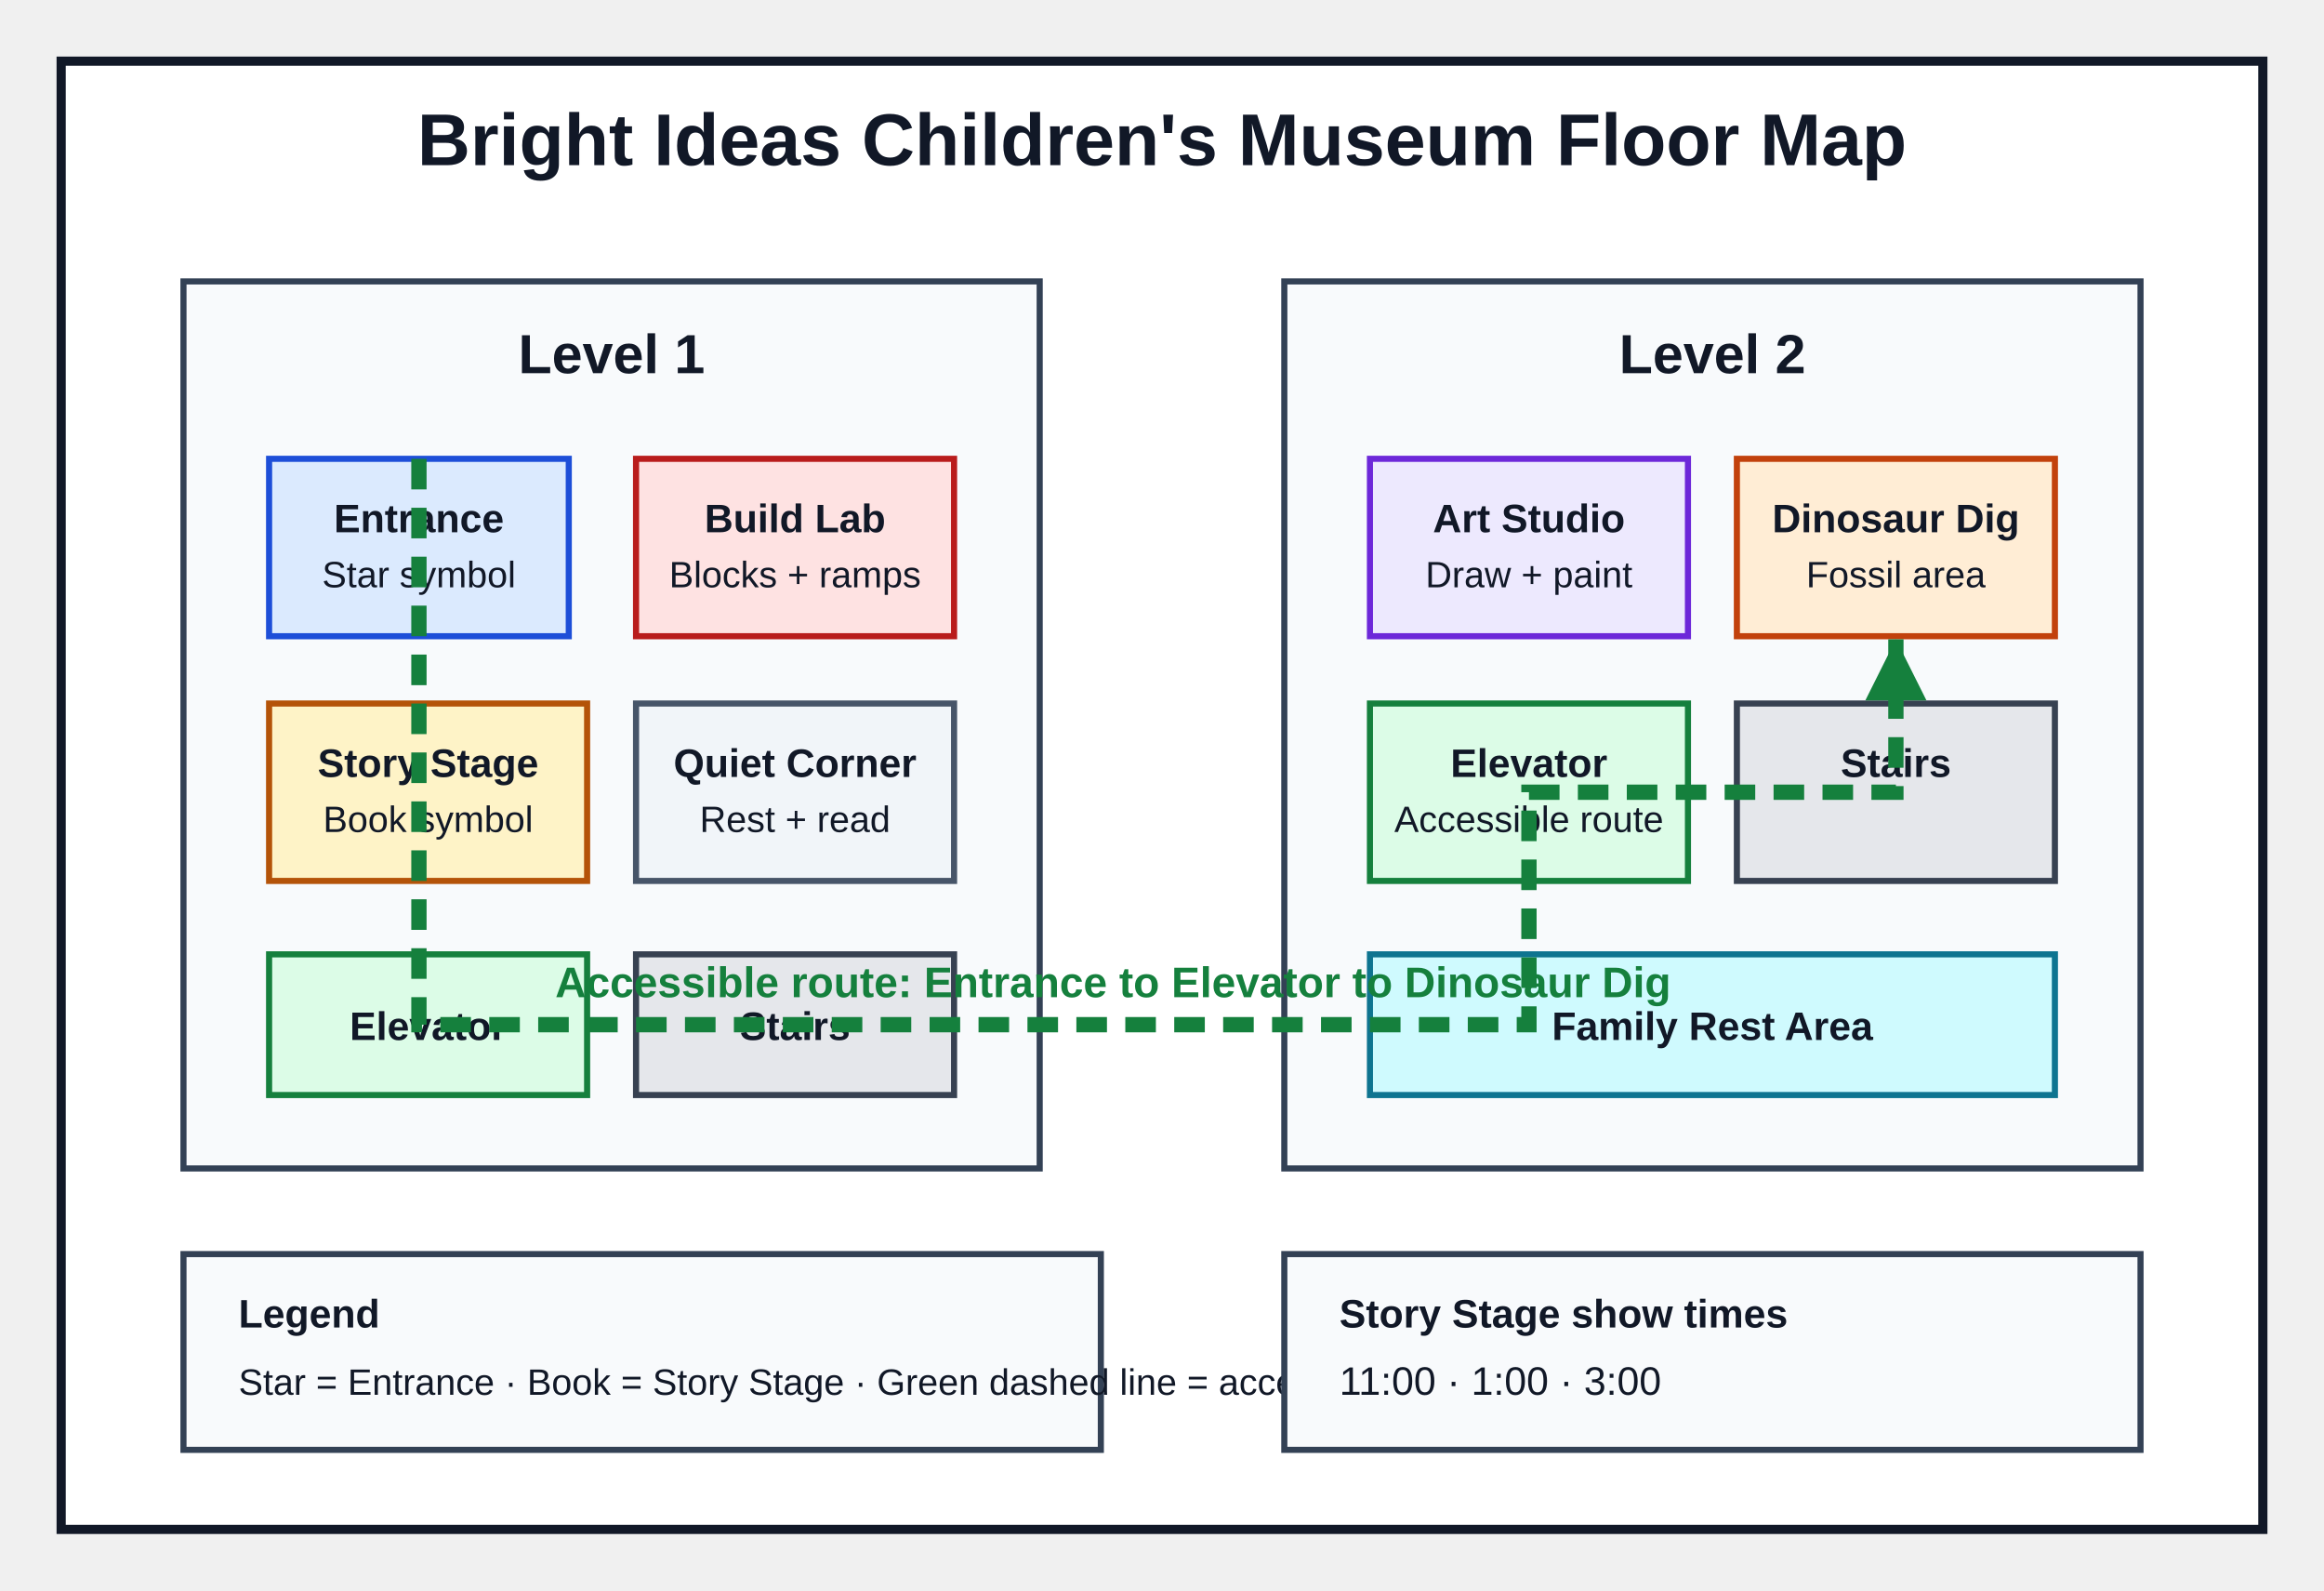
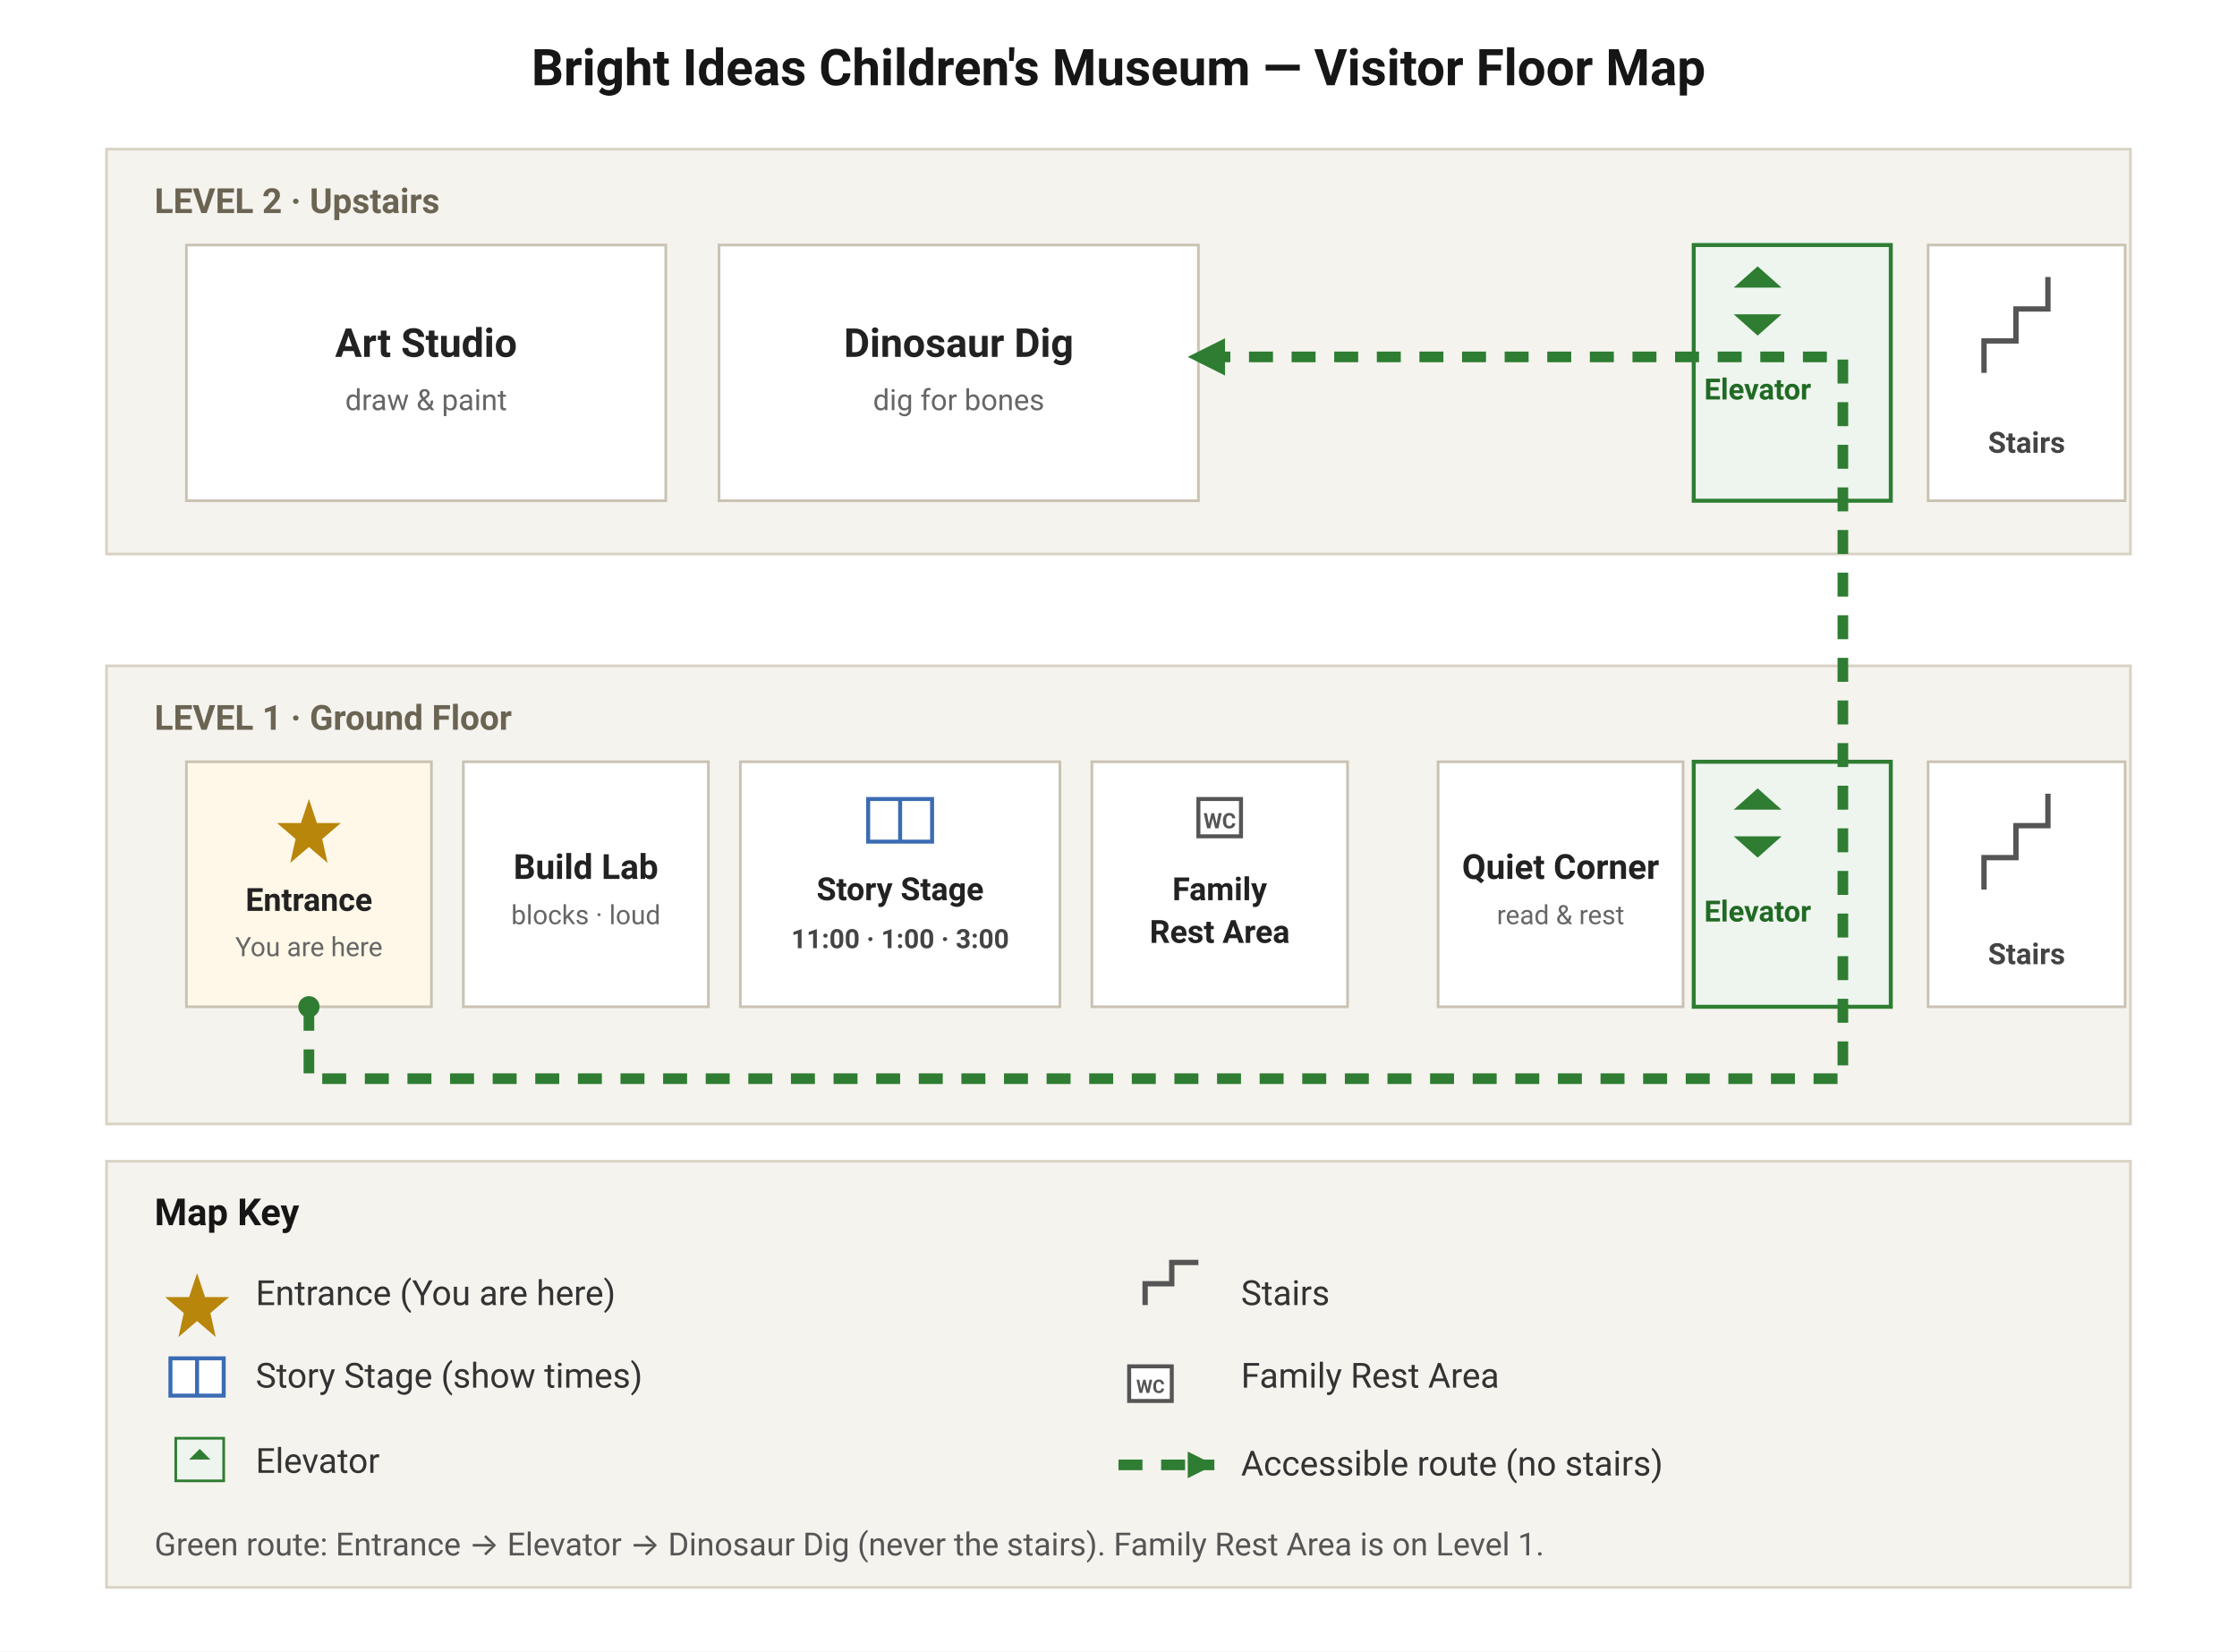
- <svg xmlns="http://www.w3.org/2000/svg" viewBox="0 0 760 520">
-   <rect x="20" y="20" width="720" height="480" fill="#ffffff" stroke="#111827" stroke-width="3" />
-   <text x="380" y="54" text-anchor="middle" font-family="Arial" font-size="24" font-weight="700" fill="#111827">Bright Ideas Children's Museum Floor Map</text>
-   <rect x="60" y="92" width="280" height="290" fill="#f8fafc" stroke="#334155" stroke-width="2" />
-   <text x="200" y="122" text-anchor="middle" font-family="Arial" font-size="18" font-weight="700" fill="#111827">Level 1</text>
-   <rect x="88" y="150" width="98" height="58" fill="#dbeafe" stroke="#1d4ed8" stroke-width="2" />
-   <text x="137" y="174" text-anchor="middle" font-family="Arial" font-size="13" font-weight="700" fill="#111827">Entrance</text>
-   <text x="137" y="192" text-anchor="middle" font-family="Arial" font-size="12" fill="#111827">Star symbol</text>
-   <rect x="208" y="150" width="104" height="58" fill="#fee2e2" stroke="#b91c1c" stroke-width="2" />
-   <text x="260" y="174" text-anchor="middle" font-family="Arial" font-size="13" font-weight="700" fill="#111827">Build Lab</text>
-   <text x="260" y="192" text-anchor="middle" font-family="Arial" font-size="12" fill="#111827">Blocks + ramps</text>
-   <rect x="88" y="230" width="104" height="58" fill="#fef3c7" stroke="#b45309" stroke-width="2" />
-   <text x="140" y="254" text-anchor="middle" font-family="Arial" font-size="13" font-weight="700" fill="#111827">Story Stage</text>
-   <text x="140" y="272" text-anchor="middle" font-family="Arial" font-size="12" fill="#111827">Book symbol</text>
-   <rect x="208" y="230" width="104" height="58" fill="#f1f5f9" stroke="#475569" stroke-width="2" />
-   <text x="260" y="254" text-anchor="middle" font-family="Arial" font-size="13" font-weight="700" fill="#111827">Quiet Corner</text>
-   <text x="260" y="272" text-anchor="middle" font-family="Arial" font-size="12" fill="#111827">Rest + read</text>
-   <rect x="88" y="312" width="104" height="46" fill="#dcfce7" stroke="#15803d" stroke-width="2" />
-   <text x="140" y="340" text-anchor="middle" font-family="Arial" font-size="13" font-weight="700" fill="#111827">Elevator</text>
-   <rect x="208" y="312" width="104" height="46" fill="#e5e7eb" stroke="#374151" stroke-width="2" />
-   <text x="260" y="340" text-anchor="middle" font-family="Arial" font-size="13" font-weight="700" fill="#111827">Stairs</text>
-   <rect x="420" y="92" width="280" height="290" fill="#f8fafc" stroke="#334155" stroke-width="2" />
-   <text x="560" y="122" text-anchor="middle" font-family="Arial" font-size="18" font-weight="700" fill="#111827">Level 2</text>
-   <rect x="448" y="150" width="104" height="58" fill="#ede9fe" stroke="#6d28d9" stroke-width="2" />
-   <text x="500" y="174" text-anchor="middle" font-family="Arial" font-size="13" font-weight="700" fill="#111827">Art Studio</text>
-   <text x="500" y="192" text-anchor="middle" font-family="Arial" font-size="12" fill="#111827">Draw + paint</text>
-   <rect x="568" y="150" width="104" height="58" fill="#ffedd5" stroke="#c2410c" stroke-width="2" />
-   <text x="620" y="174" text-anchor="middle" font-family="Arial" font-size="13" font-weight="700" fill="#111827">Dinosaur Dig</text>
-   <text x="620" y="192" text-anchor="middle" font-family="Arial" font-size="12" fill="#111827">Fossil area</text>
-   <rect x="448" y="230" width="104" height="58" fill="#dcfce7" stroke="#15803d" stroke-width="2" />
-   <text x="500" y="254" text-anchor="middle" font-family="Arial" font-size="13" font-weight="700" fill="#111827">Elevator</text>
-   <text x="500" y="272" text-anchor="middle" font-family="Arial" font-size="12" fill="#111827">Accessible route</text>
-   <rect x="568" y="230" width="104" height="58" fill="#e5e7eb" stroke="#374151" stroke-width="2" />
-   <text x="620" y="254" text-anchor="middle" font-family="Arial" font-size="13" font-weight="700" fill="#111827">Stairs</text>
-   <rect x="448" y="312" width="224" height="46" fill="#cffafe" stroke="#0e7490" stroke-width="2" />
-   <text x="560" y="340" text-anchor="middle" font-family="Arial" font-size="13" font-weight="700" fill="#111827">Family Rest Area</text>
-   <polyline points="137,150 137,335 500,335 500,259 620,259 620,209" fill="none" stroke="#15803d" stroke-width="5" stroke-dasharray="10 6" />
-   <polygon points="620,209 610,229 630,229" fill="#15803d" />
-   <text x="364" y="326" text-anchor="middle" font-family="Arial" font-size="14" font-weight="700" fill="#15803d">Accessible route: Entrance to Elevator to Dinosaur Dig</text>
-   <rect x="60" y="410" width="300" height="64" fill="#f8fafc" stroke="#334155" stroke-width="2" />
-   <text x="78" y="434" font-family="Arial" font-size="13" font-weight="700" fill="#111827">Legend</text>
-   <text x="78" y="456" font-family="Arial" font-size="12" fill="#111827">Star = Entrance · Book = Story Stage · Green dashed line = accessible route</text>
-   <rect x="420" y="410" width="280" height="64" fill="#f8fafc" stroke="#334155" stroke-width="2" />
-   <text x="438" y="434" font-family="Arial" font-size="13" font-weight="700" fill="#111827">Story Stage show times</text>
-   <text x="438" y="456" font-family="Arial" font-size="13" fill="#111827">11:00 · 1:00 · 3:00</text>
+ <svg xmlns="http://www.w3.org/2000/svg" viewBox="0 0 840 620" font-family="-apple-system, Segoe UI, Roboto, sans-serif">
+   <rect x="0" y="0" width="840" height="620" fill="#ffffff" />
+   <text x="420" y="32" text-anchor="middle" font-size="19" font-weight="700" fill="#161616">Bright Ideas Children's Museum — Visitor Floor Map</text>
+   <rect x="40" y="56" width="760" height="152" fill="#f5f3ee" stroke="#d8d2c4" />
+   <text x="58" y="80" font-size="13" font-weight="700" fill="#6b6453">LEVEL 2 · Upstairs</text>
+   <rect x="70" y="92" width="180" height="96" fill="#ffffff" stroke="#c9c2b3" />
+   <text x="160" y="134" text-anchor="middle" font-size="15" font-weight="700" fill="#222">Art Studio</text>
+   <text x="160" y="154" text-anchor="middle" font-size="11" fill="#666">draw &amp; paint</text>
+   <rect x="270" y="92" width="180" height="96" fill="#ffffff" stroke="#c9c2b3" />
+   <text x="360" y="134" text-anchor="middle" font-size="15" font-weight="700" fill="#222">Dinosaur Dig</text>
+   <text x="360" y="154" text-anchor="middle" font-size="11" fill="#666">dig for bones</text>
+   <rect x="636" y="92" width="74" height="96" fill="#eef5ee" stroke="#2e7d32" stroke-width="1.5" />
+   <polygon points="651,108 660,100 669,108" fill="#2e7d32" />
+   <polygon points="651,118 660,126 669,118" fill="#2e7d32" />
+   <text x="660" y="150" text-anchor="middle" font-size="11" font-weight="700" fill="#216a25">Elevator</text>
+   <rect x="724" y="92" width="74" height="96" fill="#ffffff" stroke="#c9c2b3" />
+   <polyline points="745,140 745,128 757,128 757,116 769,116 769,104" fill="none" stroke="#555" stroke-width="2" />
+   <text x="761" y="170" text-anchor="middle" font-size="11" font-weight="700" fill="#444">Stairs</text>
+   <rect x="40" y="250" width="760" height="172" fill="#f5f3ee" stroke="#d8d2c4" />
+   <text x="58" y="274" font-size="13" font-weight="700" fill="#6b6453">LEVEL 1 · Ground Floor</text>
+   <rect x="70" y="286" width="92" height="92" fill="#fff8e8" stroke="#c9c2b3" />
+   <polygon points="116,300 119,309 128,309 121,315 123,324 116,318 109,324 111,315 104,309 113,309" fill="#b8860b" />
+   <text x="116" y="342" text-anchor="middle" font-size="12" font-weight="700" fill="#222">Entrance</text>
+   <text x="116" y="359" text-anchor="middle" font-size="10" fill="#666">You are here</text>
+   <rect x="174" y="286" width="92" height="92" fill="#ffffff" stroke="#c9c2b3" />
+   <text x="220" y="330" text-anchor="middle" font-size="13" font-weight="700" fill="#222">Build Lab</text>
+   <text x="220" y="347" text-anchor="middle" font-size="10" fill="#666">blocks · loud</text>
+   <rect x="278" y="286" width="120" height="92" fill="#ffffff" stroke="#c9c2b3" />
+   <rect x="326" y="300" width="24" height="16" fill="#ffffff" stroke="#3b6cb3" stroke-width="1.5" />
+   <line x1="338" y1="300" x2="338" y2="316" stroke="#3b6cb3" stroke-width="1.5" />
+   <text x="338" y="338" text-anchor="middle" font-size="12" font-weight="700" fill="#222">Story Stage</text>
+   <text x="338" y="356" text-anchor="middle" font-size="10" font-weight="600" fill="#444">11:00 · 1:00 · 3:00</text>
+   <rect x="410" y="286" width="96" height="92" fill="#ffffff" stroke="#c9c2b3" />
+   <rect x="450" y="300" width="16" height="14" fill="#ffffff" stroke="#555" stroke-width="1.5" />
+   <text x="458" y="311" text-anchor="middle" font-size="8" font-weight="700" fill="#555">WC</text>
+   <text x="458" y="338" text-anchor="middle" font-size="12" font-weight="700" fill="#222">Family</text>
+   <text x="458" y="354" text-anchor="middle" font-size="12" font-weight="700" fill="#222">Rest Area</text>
+   <rect x="540" y="286" width="92" height="92" fill="#ffffff" stroke="#c9c2b3" />
+   <text x="586" y="330" text-anchor="middle" font-size="13" font-weight="700" fill="#222">Quiet Corner</text>
+   <text x="586" y="347" text-anchor="middle" font-size="10" fill="#666">read &amp; rest</text>
+   <rect x="636" y="286" width="74" height="92" fill="#eef5ee" stroke="#2e7d32" stroke-width="1.5" />
+   <polygon points="651,304 660,296 669,304" fill="#2e7d32" />
+   <polygon points="651,314 660,322 669,314" fill="#2e7d32" />
+   <text x="660" y="346" text-anchor="middle" font-size="11" font-weight="700" fill="#216a25">Elevator</text>
+   <rect x="724" y="286" width="74" height="92" fill="#ffffff" stroke="#c9c2b3" />
+   <polyline points="745,334 745,322 757,322 757,310 769,310 769,298" fill="none" stroke="#555" stroke-width="2" />
+   <text x="761" y="362" text-anchor="middle" font-size="11" font-weight="700" fill="#444">Stairs</text>
+   <path d="M116,378 L116,405 L692,405 L692,134 L452,134" fill="none" stroke="#2e7d32" stroke-width="4" stroke-dasharray="9 7" />
+   <circle cx="116" cy="378" r="4" fill="#2e7d32" />
+   <polygon points="446,134 460,127 460,141" fill="#2e7d32" />
+   <rect x="40" y="436" width="760" height="160" fill="#f5f3ee" stroke="#d8d2c4" />
+   <text x="58" y="460" font-size="14" font-weight="700" fill="#161616">Map Key</text>
+   <polygon points="74,478 77,487 86,487 79,493 81,502 74,496 67,502 69,493 62,487 71,487" fill="#b8860b" />
+   <text x="96" y="490" font-size="13" fill="#333">Entrance (You are here)</text>
+   <rect x="64" y="510" width="20" height="14" fill="#ffffff" stroke="#3b6cb3" stroke-width="1.5" />
+   <line x1="74" y1="510" x2="74" y2="524" stroke="#3b6cb3" stroke-width="1.5" />
+   <text x="96" y="521" font-size="13" fill="#333">Story Stage (show times)</text>
+   <rect x="66" y="540" width="18" height="16" fill="#eef5ee" stroke="#2e7d32" />
+   <polygon points="71,548 75,544 79,548" fill="#2e7d32" />
+   <text x="96" y="553" font-size="13" fill="#333">Elevator</text>
+   <polyline points="430,490 430,482 440,482 440,474 450,474" fill="none" stroke="#555" stroke-width="2" />
+   <text x="466" y="490" font-size="13" fill="#333">Stairs</text>
+   <rect x="424" y="513" width="16" height="13" fill="#ffffff" stroke="#555" stroke-width="1.5" />
+   <text x="432" y="523" text-anchor="middle" font-size="7" font-weight="700" fill="#555">WC</text>
+   <text x="466" y="521" font-size="13" fill="#333">Family Rest Area</text>
+   <line x1="420" y1="550" x2="456" y2="550" stroke="#2e7d32" stroke-width="4" stroke-dasharray="9 7" />
+   <polygon points="456,550 446,545 446,555" fill="#2e7d32" />
+   <text x="466" y="554" font-size="13" fill="#333">Accessible route (no stairs)</text>
+   <text x="58" y="584" font-size="12" fill="#555">Green route: Entrance → Elevator → Dinosaur Dig (never the stairs). Family Rest Area is on Level 1.</text>
</svg>
